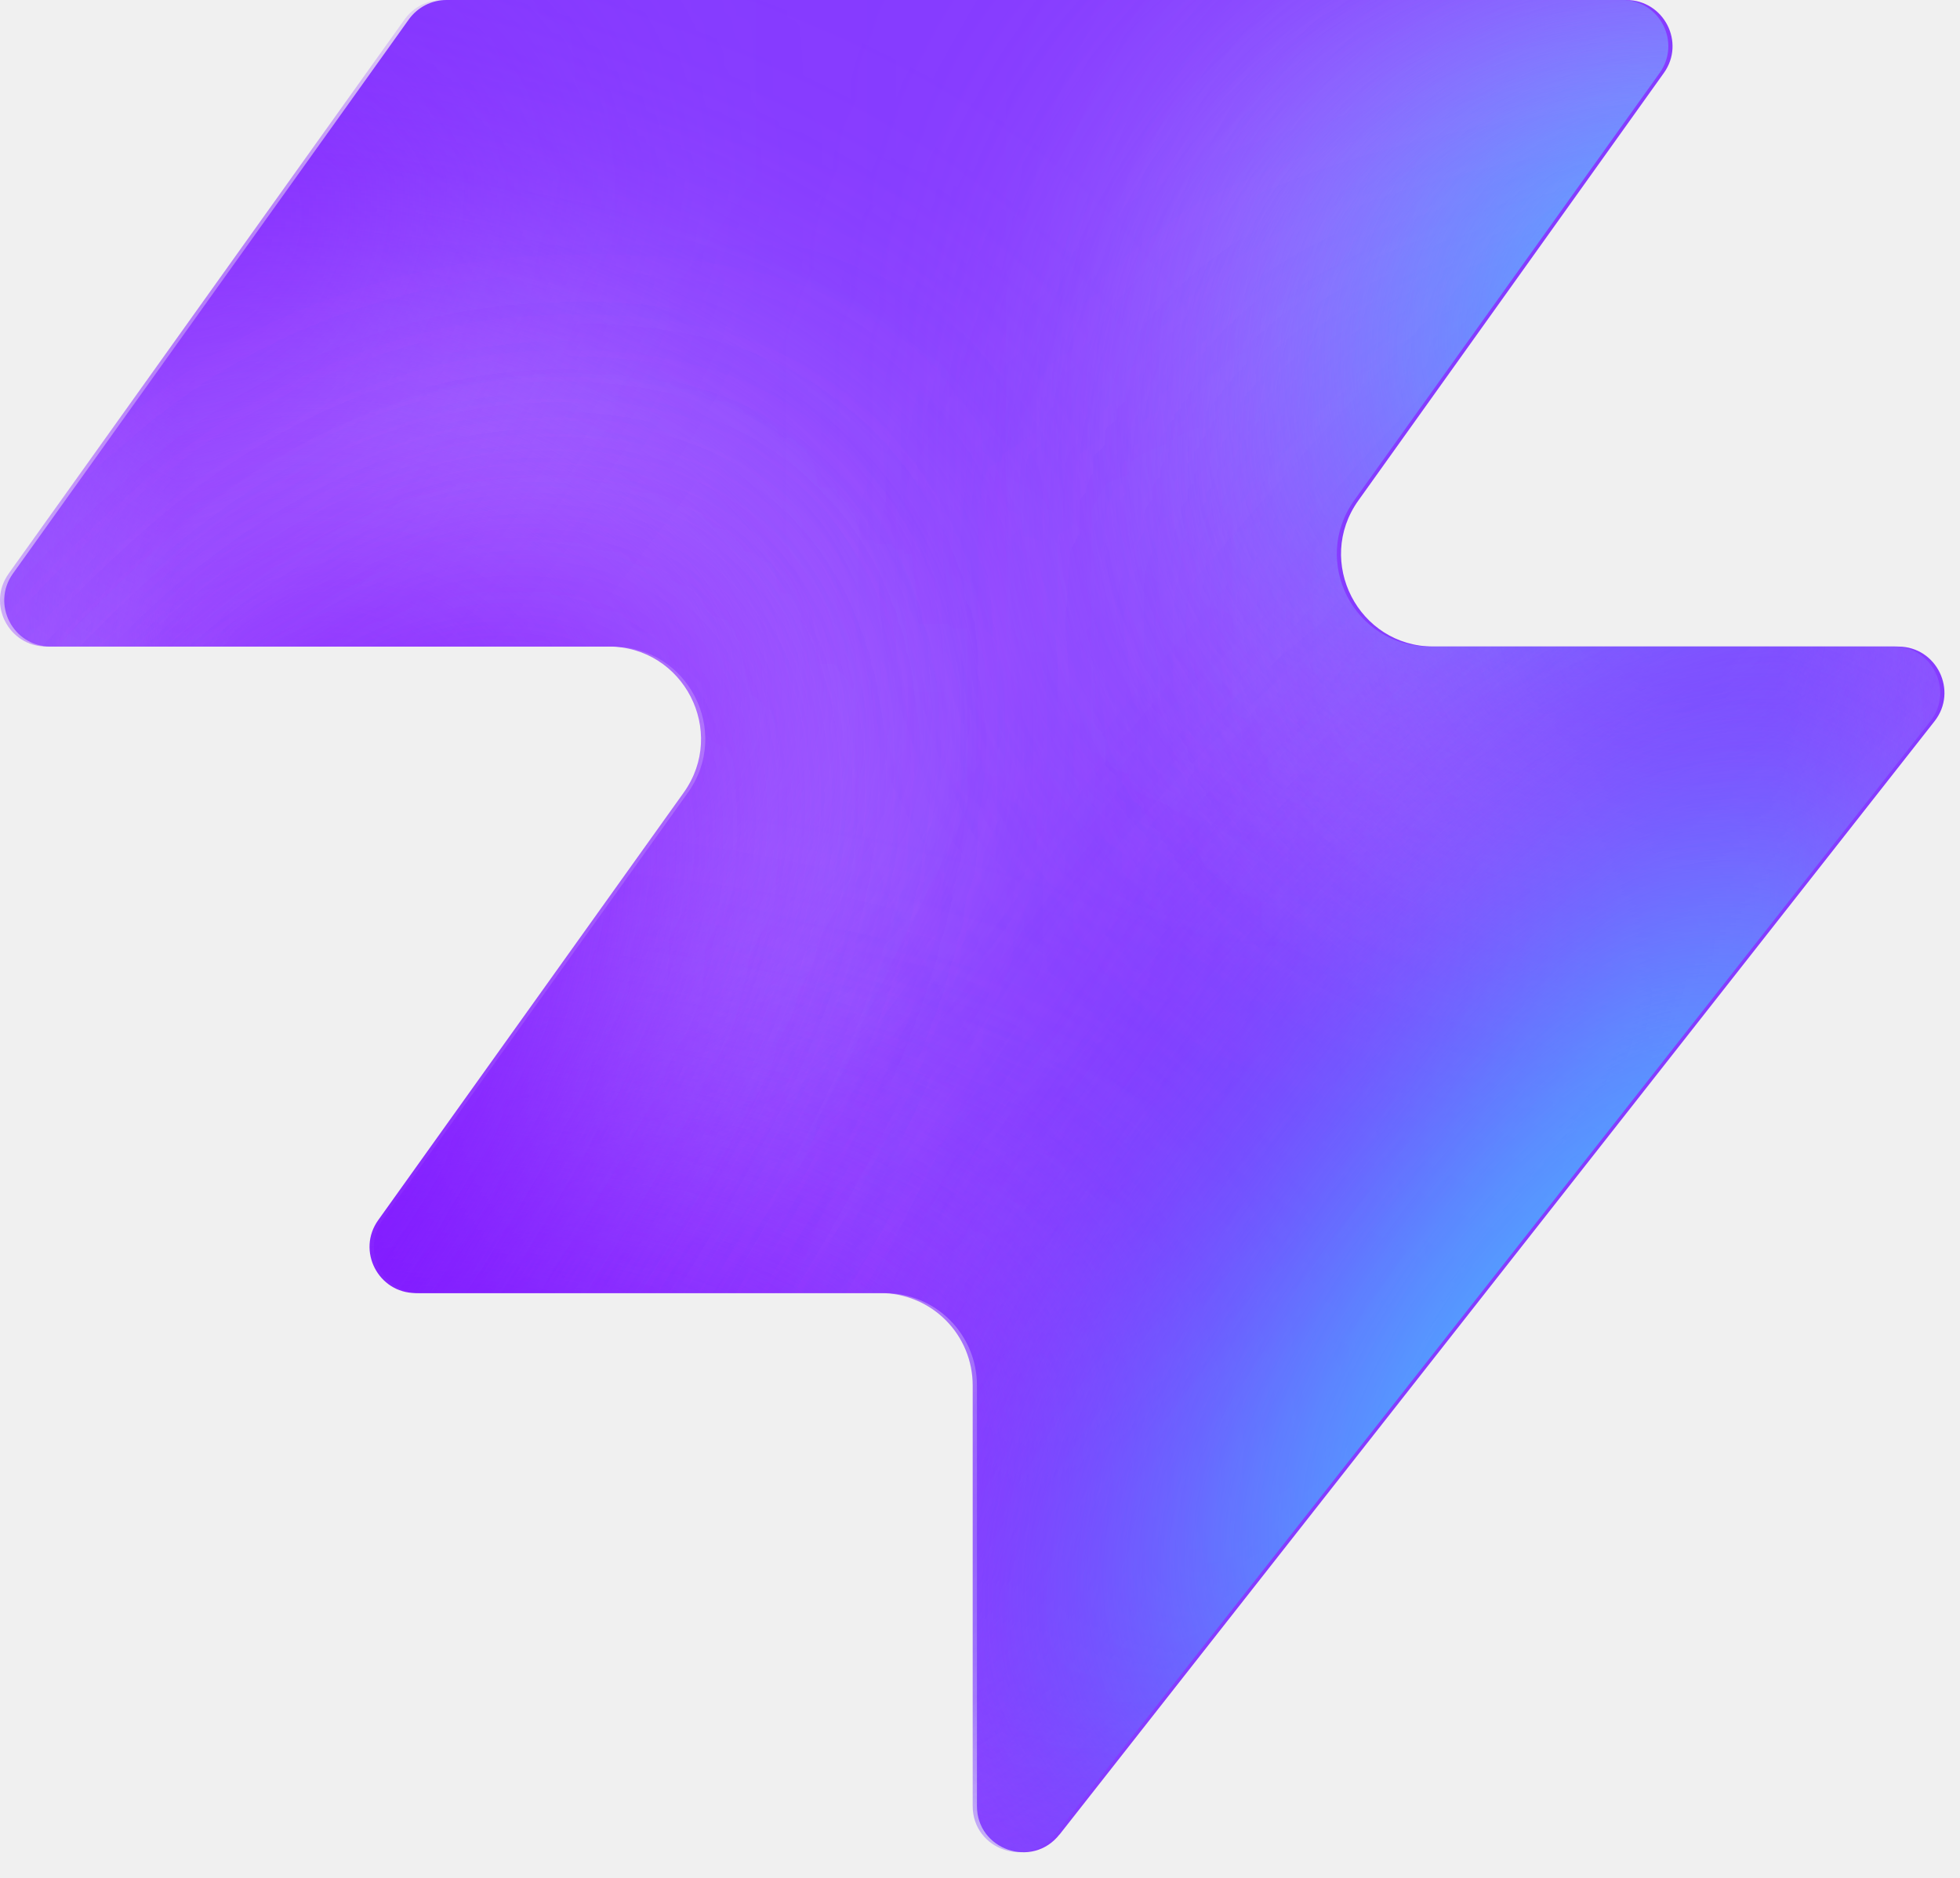
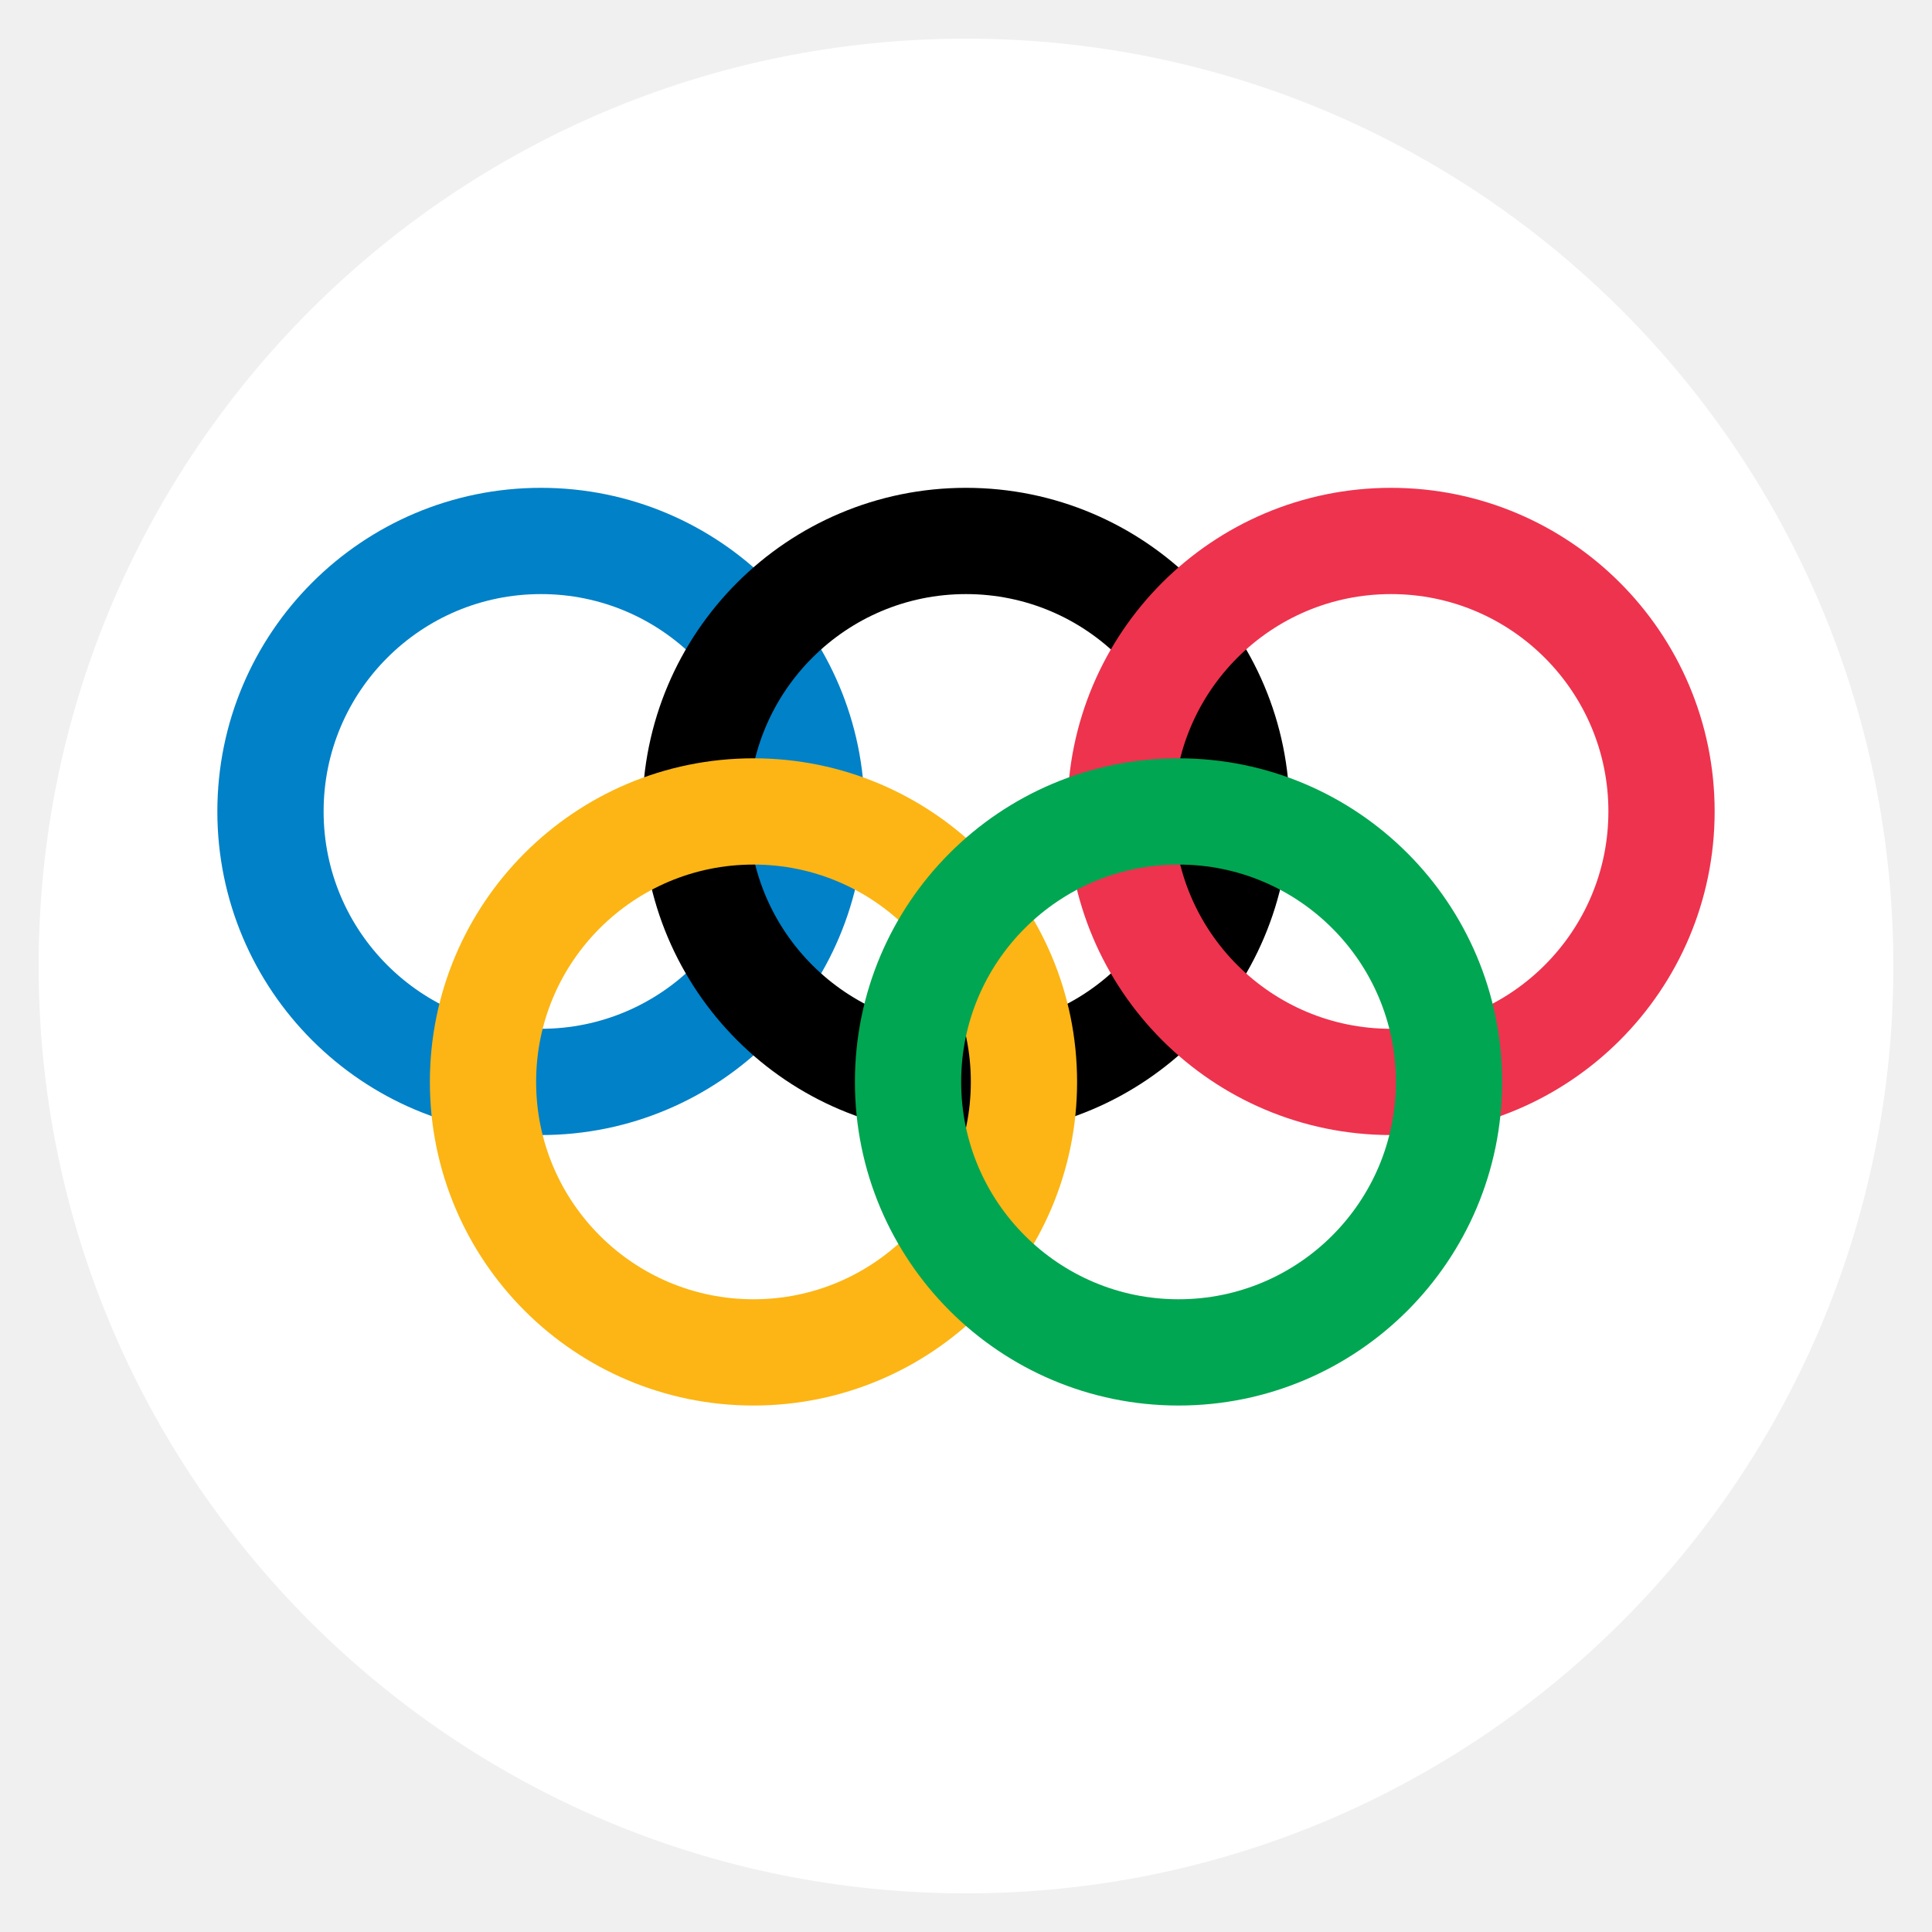
- <svg xmlns="http://www.w3.org/2000/svg" width="48" height="46" fill="none" viewBox="0 0 48 46">
-   <path fill="#863bff" d="M25.946 44.938c-.664.845-2.021.375-2.021-.698V33.937a2.26 2.26 0 0 0-2.262-2.262H10.287c-.92 0-1.456-1.04-.92-1.788l7.48-10.471c1.07-1.497 0-3.578-1.842-3.578H1.237c-.92 0-1.456-1.04-.92-1.788L10.013.474c.214-.297.556-.474.92-.474h28.894c.92 0 1.456 1.04.92 1.788l-7.48 10.471c-1.07 1.498 0 3.579 1.842 3.579h11.377c.943 0 1.473 1.088.89 1.83L25.947 44.94z" style="fill:#863bff;fill:color(display-p3 .525 .23 1);fill-opacity:1" />
-   <mask id="a" width="48" height="46" x="0" y="0" maskUnits="userSpaceOnUse" style="mask-type:alpha">
-     <path fill="#000" d="M25.842 44.938c-.664.844-2.021.375-2.021-.698V33.937a2.26 2.26 0 0 0-2.262-2.262H10.183c-.92 0-1.456-1.04-.92-1.788l7.48-10.471c1.07-1.498 0-3.579-1.842-3.579H1.133c-.92 0-1.456-1.04-.92-1.787L9.91.473c.214-.297.556-.474.92-.474h28.894c.92 0 1.456 1.04.92 1.788l-7.48 10.471c-1.07 1.498 0 3.578 1.842 3.578h11.377c.943 0 1.473 1.088.89 1.832L25.843 44.94z" style="fill:#000;fill-opacity:1" />
-   </mask>
-   <g mask="url(#a)">
-     <g filter="url(#b)">
-       <ellipse cx="5.508" cy="14.704" fill="#ede6ff" rx="5.508" ry="14.704" style="fill:#ede6ff;fill:color(display-p3 .927 .903 1);fill-opacity:1" transform="matrix(.00324 1 1 -.00324 -4.47 31.516)" />
-     </g>
-     <g filter="url(#c)">
-       <ellipse cx="10.399" cy="29.851" fill="#ede6ff" rx="10.399" ry="29.851" style="fill:#ede6ff;fill:color(display-p3 .927 .903 1);fill-opacity:1" transform="matrix(.00324 1 1 -.00324 -39.328 7.883)" />
-     </g>
-     <g filter="url(#d)">
-       <ellipse cx="5.508" cy="30.487" fill="#7e14ff" rx="5.508" ry="30.487" style="fill:#7e14ff;fill:color(display-p3 .492 .077 1);fill-opacity:1" transform="rotate(89.814 -25.913 -14.639)scale(1 -1)" />
-     </g>
-     <g filter="url(#e)">
-       <ellipse cx="5.508" cy="30.599" fill="#7e14ff" rx="5.508" ry="30.599" style="fill:#7e14ff;fill:color(display-p3 .492 .077 1);fill-opacity:1" transform="rotate(89.814 -32.644 -3.334)scale(1 -1)" />
-     </g>
-     <g filter="url(#f)">
-       <ellipse cx="5.508" cy="30.599" fill="#7e14ff" rx="5.508" ry="30.599" style="fill:#7e14ff;fill:color(display-p3 .492 .077 1);fill-opacity:1" transform="matrix(.00324 1 1 -.00324 -34.34 30.47)" />
-     </g>
-     <g filter="url(#g)">
-       <ellipse cx="14.072" cy="22.078" fill="#ede6ff" rx="14.072" ry="22.078" style="fill:#ede6ff;fill:color(display-p3 .927 .903 1);fill-opacity:1" transform="rotate(93.35 24.506 48.493)scale(-1 1)" />
-     </g>
-     <g filter="url(#h)">
-       <ellipse cx="3.47" cy="21.501" fill="#7e14ff" rx="3.47" ry="21.501" style="fill:#7e14ff;fill:color(display-p3 .492 .077 1);fill-opacity:1" transform="rotate(89.009 28.708 47.59)scale(-1 1)" />
-     </g>
-     <g filter="url(#i)">
-       <ellipse cx="3.47" cy="21.501" fill="#7e14ff" rx="3.47" ry="21.501" style="fill:#7e14ff;fill:color(display-p3 .492 .077 1);fill-opacity:1" transform="rotate(89.009 28.708 47.59)scale(-1 1)" />
-     </g>
-     <g filter="url(#j)">
-       <ellipse cx=".387" cy="8.972" fill="#7e14ff" rx="4.407" ry="29.108" style="fill:#7e14ff;fill:color(display-p3 .492 .077 1);fill-opacity:1" transform="rotate(39.51 .387 8.972)" />
-     </g>
-     <g filter="url(#k)">
-       <ellipse cx="47.523" cy="-6.092" fill="#7e14ff" rx="4.407" ry="29.108" style="fill:#7e14ff;fill:color(display-p3 .492 .077 1);fill-opacity:1" transform="rotate(37.892 47.523 -6.092)" />
-     </g>
-     <g filter="url(#l)">
-       <ellipse cx="41.412" cy="6.333" fill="#47bfff" rx="5.971" ry="9.665" style="fill:#47bfff;fill:color(display-p3 .28 .748 1);fill-opacity:1" transform="rotate(37.892 41.412 6.333)" />
-     </g>
-     <g filter="url(#m)">
-       <ellipse cx="-1.879" cy="38.332" fill="#7e14ff" rx="4.407" ry="29.108" style="fill:#7e14ff;fill:color(display-p3 .492 .077 1);fill-opacity:1" transform="rotate(37.892 -1.88 38.332)" />
-     </g>
-     <g filter="url(#n)">
-       <ellipse cx="-1.879" cy="38.332" fill="#7e14ff" rx="4.407" ry="29.108" style="fill:#7e14ff;fill:color(display-p3 .492 .077 1);fill-opacity:1" transform="rotate(37.892 -1.88 38.332)" />
-     </g>
-     <g filter="url(#o)">
-       <ellipse cx="35.651" cy="29.907" fill="#7e14ff" rx="4.407" ry="29.108" style="fill:#7e14ff;fill:color(display-p3 .492 .077 1);fill-opacity:1" transform="rotate(37.892 35.651 29.907)" />
-     </g>
-     <g filter="url(#p)">
-       <ellipse cx="38.418" cy="32.4" fill="#47bfff" rx="5.971" ry="15.297" style="fill:#47bfff;fill:color(display-p3 .28 .748 1);fill-opacity:1" transform="rotate(37.892 38.418 32.4)" />
-     </g>
+ <svg xmlns="http://www.w3.org/2000/svg" viewBox="0 0 100 100" width="100%" height="100%">
+   <circle cx="50" cy="50" r="48" fill="#ffffff" />
+   <g fill="none" stroke-width="5.5">
+     <circle cx="28" cy="42" r="14" stroke="#0081C8" />
+     <circle cx="50" cy="42" r="14" stroke="#000000" />
+     <circle cx="72" cy="42" r="14" stroke="#EE334E" />
+     <circle cx="39" cy="56" r="14" stroke="#FCB514" />
+     <circle cx="61" cy="56" r="14" stroke="#00A651" />
  </g>
-   <defs>
-     <filter id="b" width="60.045" height="41.654" x="-19.77" y="16.149" color-interpolation-filters="sRGB" filterUnits="userSpaceOnUse">
-       <feFlood flood-opacity="0" result="BackgroundImageFix" />
-       <feBlend in="SourceGraphic" in2="BackgroundImageFix" result="shape" />
-       <feGaussianBlur result="effect1_foregroundBlur_2002_17158" stdDeviation="7.659" />
-     </filter>
-     <filter id="c" width="90.34" height="51.437" x="-54.613" y="-7.533" color-interpolation-filters="sRGB" filterUnits="userSpaceOnUse">
-       <feFlood flood-opacity="0" result="BackgroundImageFix" />
-       <feBlend in="SourceGraphic" in2="BackgroundImageFix" result="shape" />
-       <feGaussianBlur result="effect1_foregroundBlur_2002_17158" stdDeviation="7.659" />
-     </filter>
-     <filter id="d" width="79.355" height="29.4" x="-49.64" y="2.03" color-interpolation-filters="sRGB" filterUnits="userSpaceOnUse">
-       <feFlood flood-opacity="0" result="BackgroundImageFix" />
-       <feBlend in="SourceGraphic" in2="BackgroundImageFix" result="shape" />
-       <feGaussianBlur result="effect1_foregroundBlur_2002_17158" stdDeviation="4.596" />
-     </filter>
-     <filter id="e" width="79.579" height="29.4" x="-45.045" y="20.029" color-interpolation-filters="sRGB" filterUnits="userSpaceOnUse">
-       <feFlood flood-opacity="0" result="BackgroundImageFix" />
-       <feBlend in="SourceGraphic" in2="BackgroundImageFix" result="shape" />
-       <feGaussianBlur result="effect1_foregroundBlur_2002_17158" stdDeviation="4.596" />
-     </filter>
-     <filter id="f" width="79.579" height="29.4" x="-43.513" y="21.178" color-interpolation-filters="sRGB" filterUnits="userSpaceOnUse">
-       <feFlood flood-opacity="0" result="BackgroundImageFix" />
-       <feBlend in="SourceGraphic" in2="BackgroundImageFix" result="shape" />
-       <feGaussianBlur result="effect1_foregroundBlur_2002_17158" stdDeviation="4.596" />
-     </filter>
-     <filter id="g" width="74.749" height="58.852" x="15.756" y="-17.901" color-interpolation-filters="sRGB" filterUnits="userSpaceOnUse">
-       <feFlood flood-opacity="0" result="BackgroundImageFix" />
-       <feBlend in="SourceGraphic" in2="BackgroundImageFix" result="shape" />
-       <feGaussianBlur result="effect1_foregroundBlur_2002_17158" stdDeviation="7.659" />
-     </filter>
-     <filter id="h" width="61.377" height="25.362" x="23.548" y="2.284" color-interpolation-filters="sRGB" filterUnits="userSpaceOnUse">
-       <feFlood flood-opacity="0" result="BackgroundImageFix" />
-       <feBlend in="SourceGraphic" in2="BackgroundImageFix" result="shape" />
-       <feGaussianBlur result="effect1_foregroundBlur_2002_17158" stdDeviation="4.596" />
-     </filter>
-     <filter id="i" width="61.377" height="25.362" x="23.548" y="2.284" color-interpolation-filters="sRGB" filterUnits="userSpaceOnUse">
-       <feFlood flood-opacity="0" result="BackgroundImageFix" />
-       <feBlend in="SourceGraphic" in2="BackgroundImageFix" result="shape" />
-       <feGaussianBlur result="effect1_foregroundBlur_2002_17158" stdDeviation="4.596" />
-     </filter>
-     <filter id="j" width="56.045" height="63.649" x="-27.636" y="-22.853" color-interpolation-filters="sRGB" filterUnits="userSpaceOnUse">
-       <feFlood flood-opacity="0" result="BackgroundImageFix" />
-       <feBlend in="SourceGraphic" in2="BackgroundImageFix" result="shape" />
-       <feGaussianBlur result="effect1_foregroundBlur_2002_17158" stdDeviation="4.596" />
-     </filter>
-     <filter id="k" width="54.814" height="64.646" x="20.116" y="-38.415" color-interpolation-filters="sRGB" filterUnits="userSpaceOnUse">
-       <feFlood flood-opacity="0" result="BackgroundImageFix" />
-       <feBlend in="SourceGraphic" in2="BackgroundImageFix" result="shape" />
-       <feGaussianBlur result="effect1_foregroundBlur_2002_17158" stdDeviation="4.596" />
-     </filter>
-     <filter id="l" width="33.541" height="35.313" x="24.641" y="-11.323" color-interpolation-filters="sRGB" filterUnits="userSpaceOnUse">
-       <feFlood flood-opacity="0" result="BackgroundImageFix" />
-       <feBlend in="SourceGraphic" in2="BackgroundImageFix" result="shape" />
-       <feGaussianBlur result="effect1_foregroundBlur_2002_17158" stdDeviation="4.596" />
-     </filter>
-     <filter id="m" width="54.814" height="64.646" x="-29.286" y="6.009" color-interpolation-filters="sRGB" filterUnits="userSpaceOnUse">
-       <feFlood flood-opacity="0" result="BackgroundImageFix" />
-       <feBlend in="SourceGraphic" in2="BackgroundImageFix" result="shape" />
-       <feGaussianBlur result="effect1_foregroundBlur_2002_17158" stdDeviation="4.596" />
-     </filter>
-     <filter id="n" width="54.814" height="64.646" x="-29.286" y="6.009" color-interpolation-filters="sRGB" filterUnits="userSpaceOnUse">
-       <feFlood flood-opacity="0" result="BackgroundImageFix" />
-       <feBlend in="SourceGraphic" in2="BackgroundImageFix" result="shape" />
-       <feGaussianBlur result="effect1_foregroundBlur_2002_17158" stdDeviation="4.596" />
-     </filter>
-     <filter id="o" width="54.814" height="64.646" x="8.244" y="-2.416" color-interpolation-filters="sRGB" filterUnits="userSpaceOnUse">
-       <feFlood flood-opacity="0" result="BackgroundImageFix" />
-       <feBlend in="SourceGraphic" in2="BackgroundImageFix" result="shape" />
-       <feGaussianBlur result="effect1_foregroundBlur_2002_17158" stdDeviation="4.596" />
-     </filter>
-     <filter id="p" width="39.409" height="43.623" x="18.713" y="10.588" color-interpolation-filters="sRGB" filterUnits="userSpaceOnUse">
-       <feFlood flood-opacity="0" result="BackgroundImageFix" />
-       <feBlend in="SourceGraphic" in2="BackgroundImageFix" result="shape" />
-       <feGaussianBlur result="effect1_foregroundBlur_2002_17158" stdDeviation="4.596" />
-     </filter>
-   </defs>
</svg>
